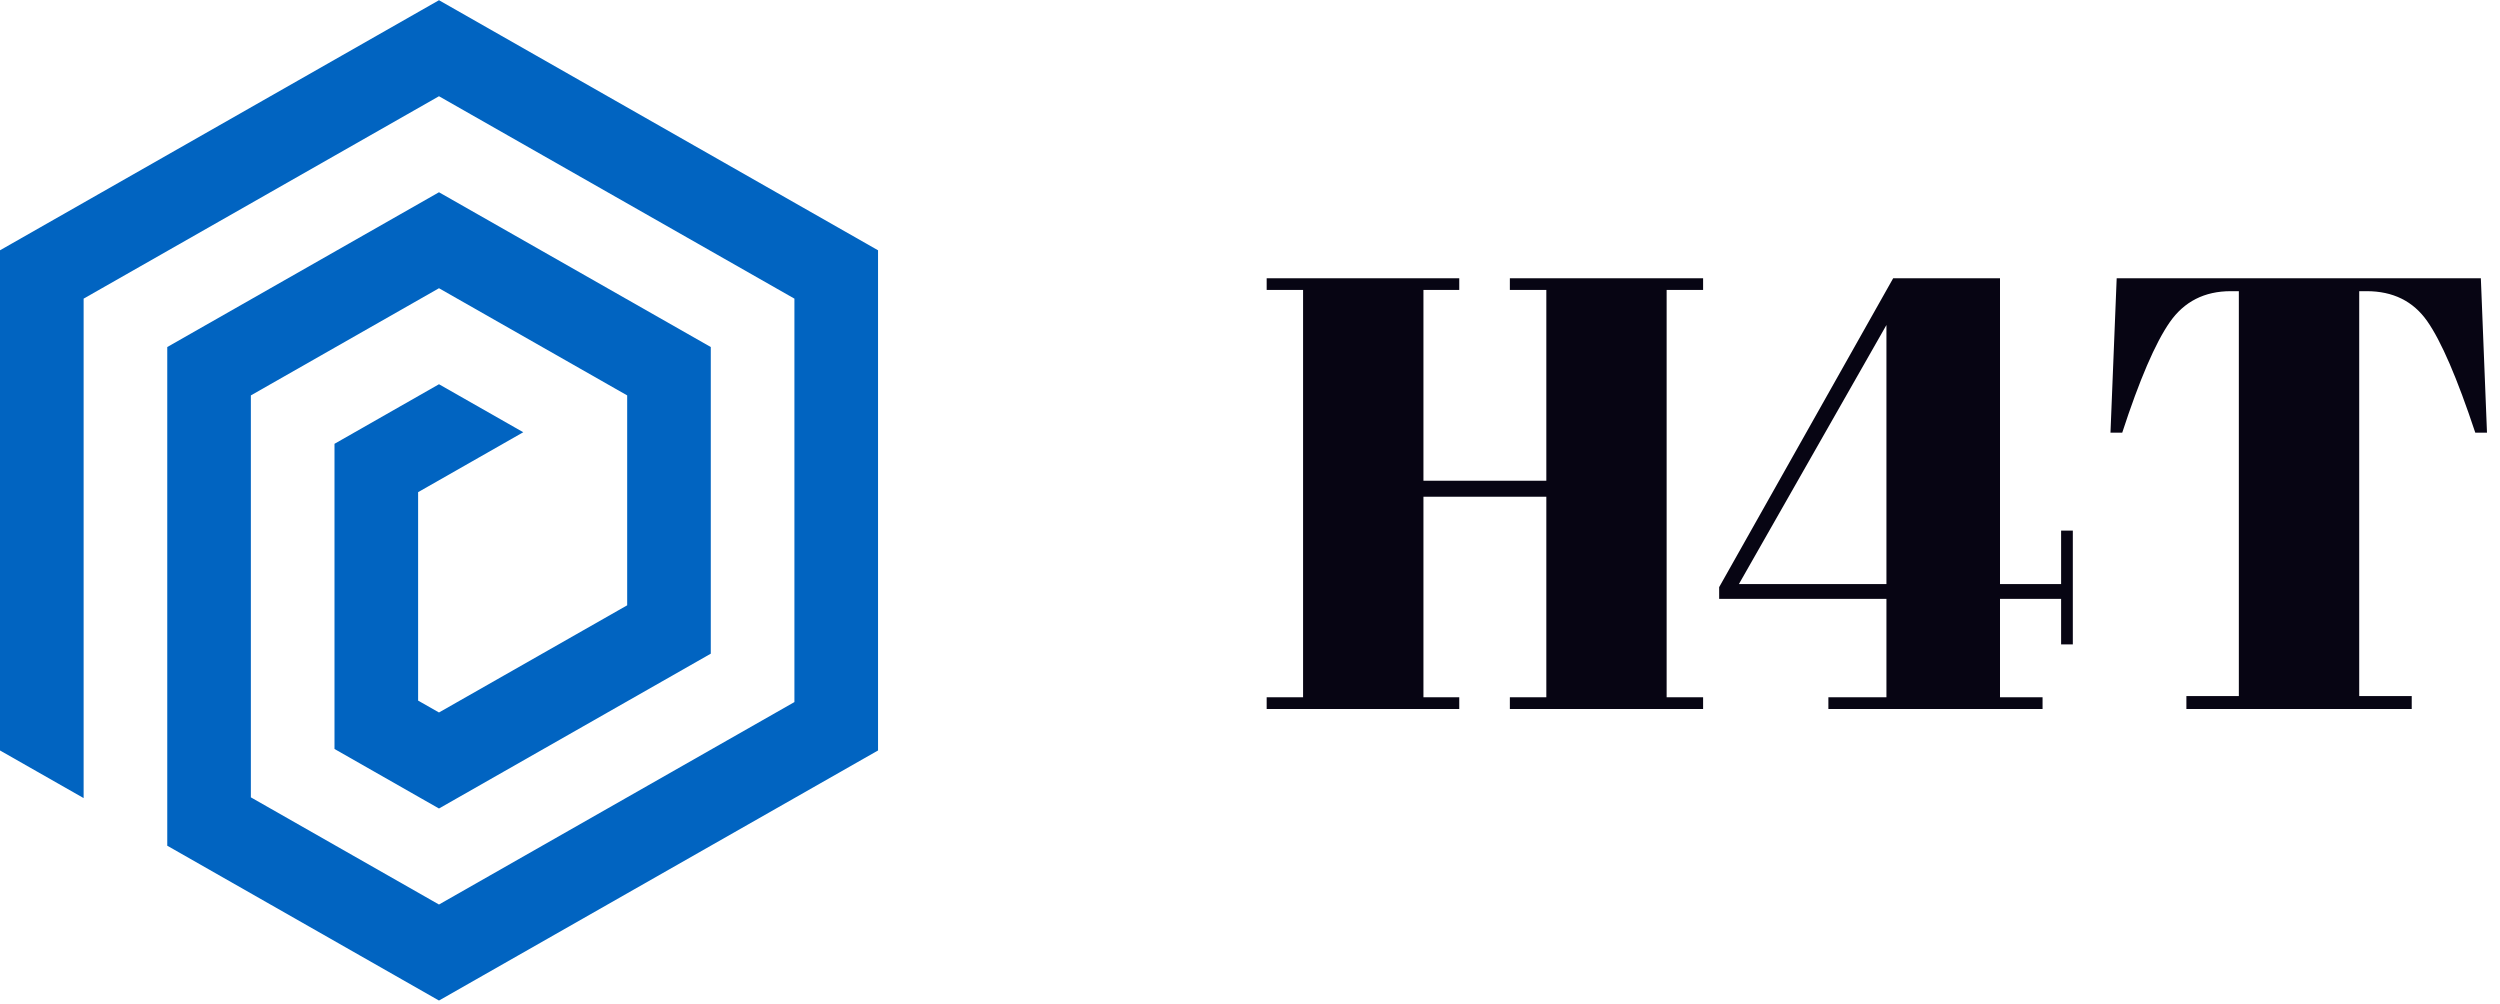
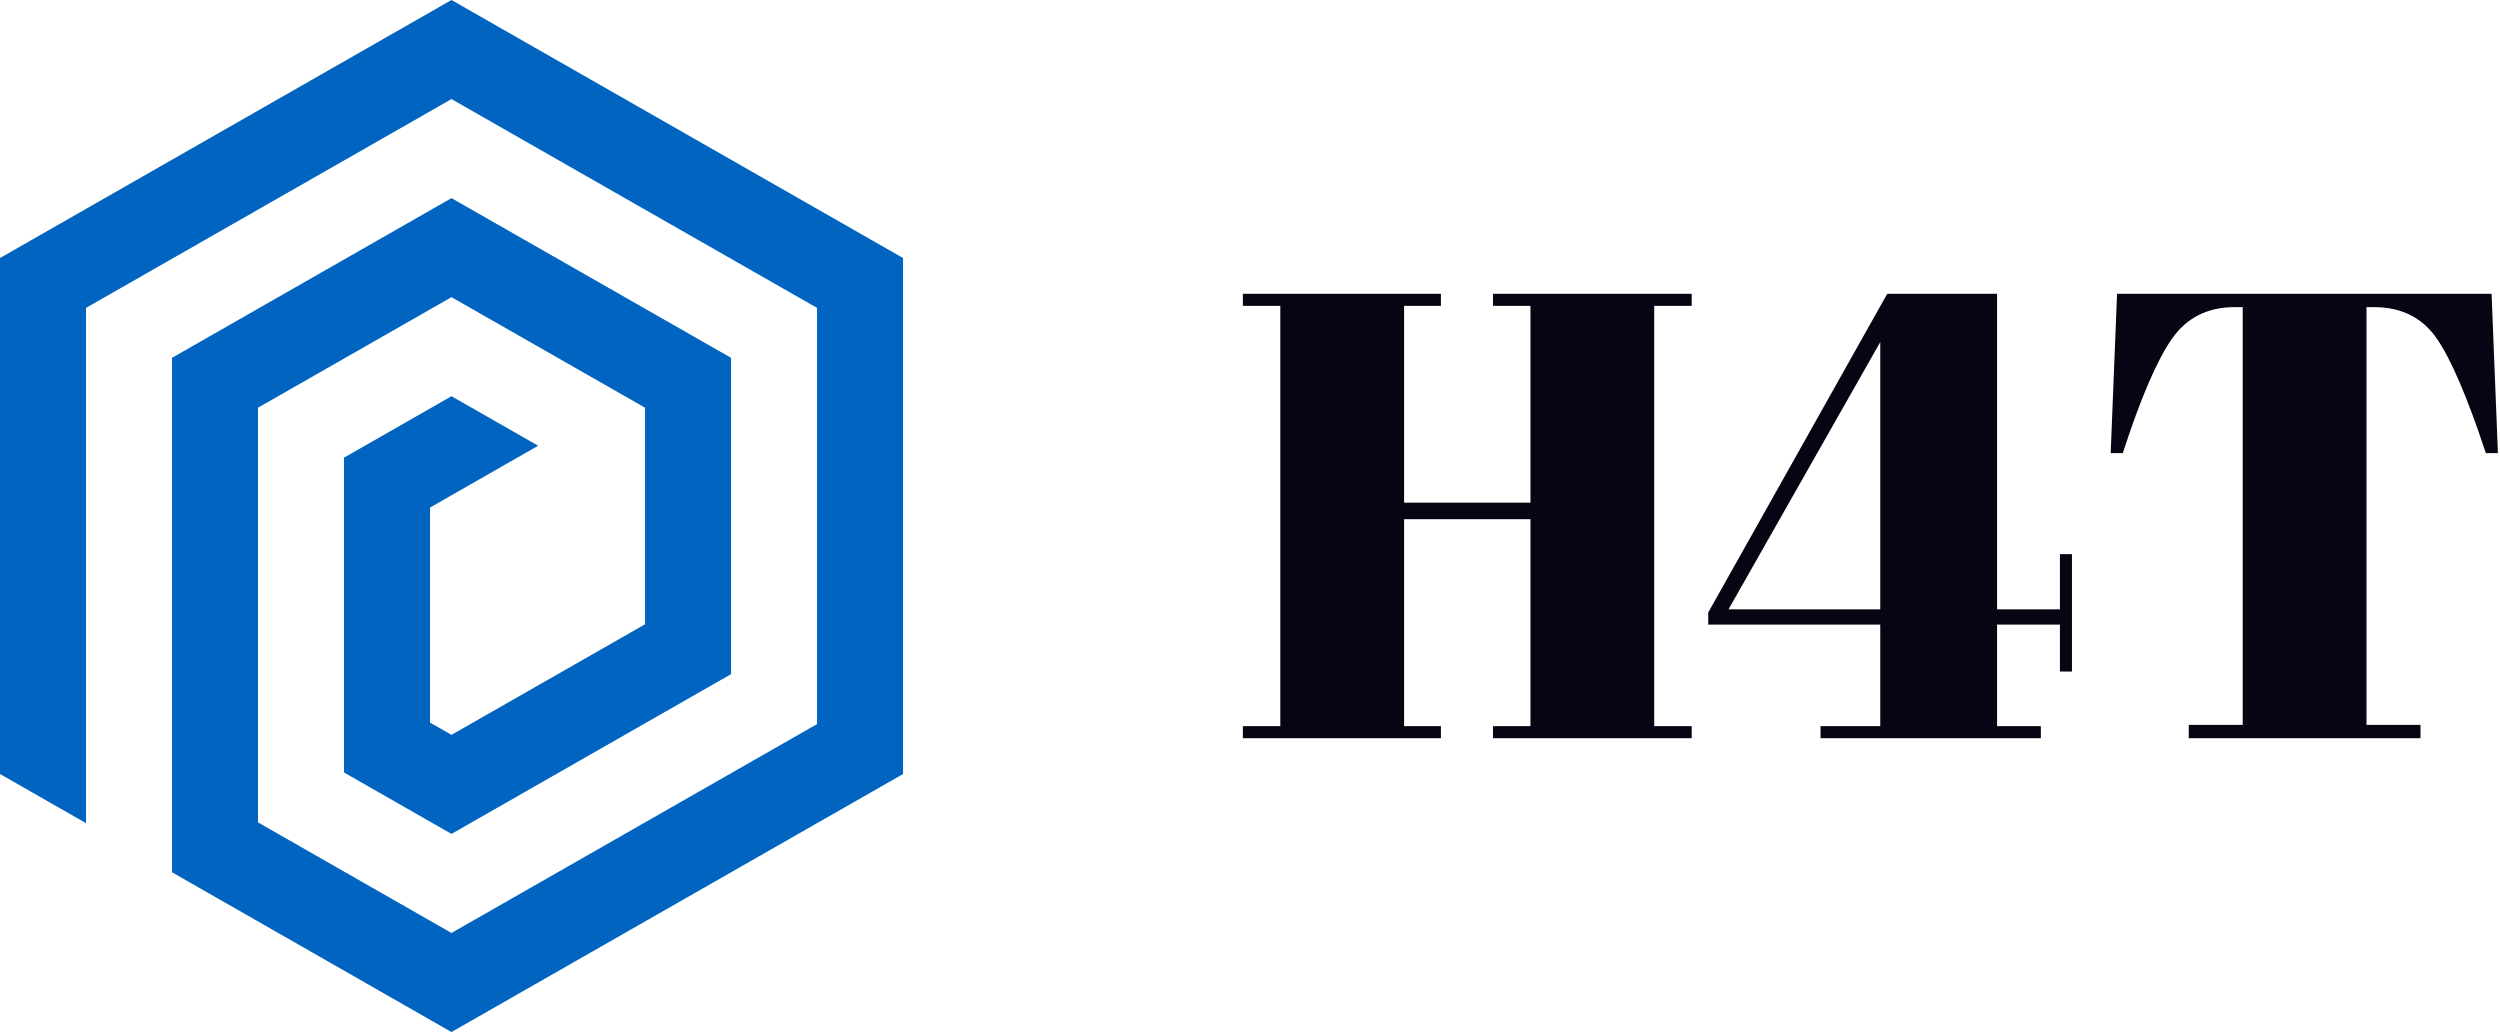
- <svg xmlns="http://www.w3.org/2000/svg" width="162" height="65" viewBox="0 0 162 65" fill="none">
-   <path d="M5.419 51.716V19.352L28.446 6.236L51.478 19.352V45.494L28.446 58.613L16.256 51.668V25.622L28.446 18.677L40.641 25.622V39.224L28.446 46.169L27.094 45.399V31.892L33.907 28.009L28.446 24.899L21.675 28.759V48.533L28.446 52.391L46.059 42.358V22.488L28.446 12.458L10.838 22.488V54.802L28.446 64.835L56.897 48.63V16.219L28.446 0.014L0 16.219V48.63L5.419 51.716Z" fill="#0164C1" />
-   <path d="M82.08 18.031V18.787H84.439V45.183H82.08V45.943H94.56V45.183H92.239V32.187H100.202V45.183H97.839V45.943H110.361V45.183H107.998V18.787H110.361V18.031H97.839V18.787H100.202V31.15H92.239V18.787H94.56V18.031H82.08ZM118.479 45.943H132.358V45.183H129.6V38.806H133.56V41.756H134.319V34.381H133.56V37.847H129.6V18.031H122.678L111.401 38.047V38.806H122.241V45.183H118.479V45.943ZM112.681 37.847L122.241 21.061V37.847H112.681ZM160.759 18.031H137.161L136.759 28.039H137.52C138.638 24.608 139.666 22.224 140.599 20.881C141.532 19.54 142.851 18.868 144.559 18.868H145.077V45.106H141.678V45.943H156.28V45.106H152.877V18.868H153.357C155.065 18.868 156.371 19.514 157.278 20.803C158.186 22.092 159.226 24.505 160.399 28.039H161.157L160.759 18.031Z" fill="#070513" />
+ <svg xmlns="http://www.w3.org/2000/svg" width="100%" height="100%" viewBox="0 0 988 408" version="1.1" xml:space="preserve" style="fill-rule:evenodd;clip-rule:evenodd;stroke-linejoin:round;stroke-miterlimit:2;">
+   <g id="main-horizontal">
+     <path d="M33.99,325.315l0,-203.635l144.434,-82.529l144.469,82.529l0,164.485l-144.469,82.546l-76.459,-43.697l0,-163.891l76.459,-43.688l76.489,43.688l0,85.594l-76.489,43.693l-8.479,-4.843l0,-84.986l42.734,-24.429l-34.255,-19.571l-42.468,24.283l-0,124.42l42.468,24.278l110.479,-63.133l0,-125.018l-110.479,-63.113l-110.444,63.113l0,203.318l110.444,63.132l178.452,-101.965l0,-203.932l-178.452,-101.964l-178.424,101.964l-0,203.932l33.99,19.419Z" style="fill:#0164c1;fill-rule:nonzero;" />
+     <path d="M491.177,116.121l-0,4.757l14.797,-0l0,166.085l-14.797,-0l-0,4.777l78.276,-0l0,-4.777l-14.553,-0l-0,-81.772l49.941,-0l0,81.772l-14.818,-0l0,4.777l78.541,-0l-0,-4.777l-14.818,-0l-0,-166.085l14.818,-0l-0,-4.757l-78.541,0l0,4.757l14.818,-0l0,77.788l-49.941,-0l-0,-77.788l14.553,-0l0,-4.757l-78.276,0Zm228.304,175.619l87.057,-0l0,-4.777l-17.298,-0l0,-40.124l24.839,-0l0,18.558l4.757,-0l0,-46.405l-4.757,-0l0,21.81l-24.839,0l0,-124.681l-43.416,0l-70.736,125.941l0,4.777l67.991,-0l0,40.124l-23.598,-0l-0,4.777Zm-36.364,-50.938l59.962,-105.615l0,105.615l-59.962,0Zm301.56,-124.681l-148.016,0l-2.52,62.97l4.778,0c7.01,-21.586 13.456,-36.587 19.308,-45.042c5.853,-8.436 14.126,-12.664 24.84,-12.664l3.252,0l-0,165.09l-21.324,-0l0,5.265l91.591,-0l-0,-5.265l-21.341,-0l-0,-165.09l3.006,0c10.714,0 18.903,4.066 24.596,12.176c5.69,8.11 12.215,23.294 19.573,45.53l4.757,0l-2.5,-62.97Z" style="fill:#070513;fill-rule:nonzero;" />
+   </g>
</svg>
